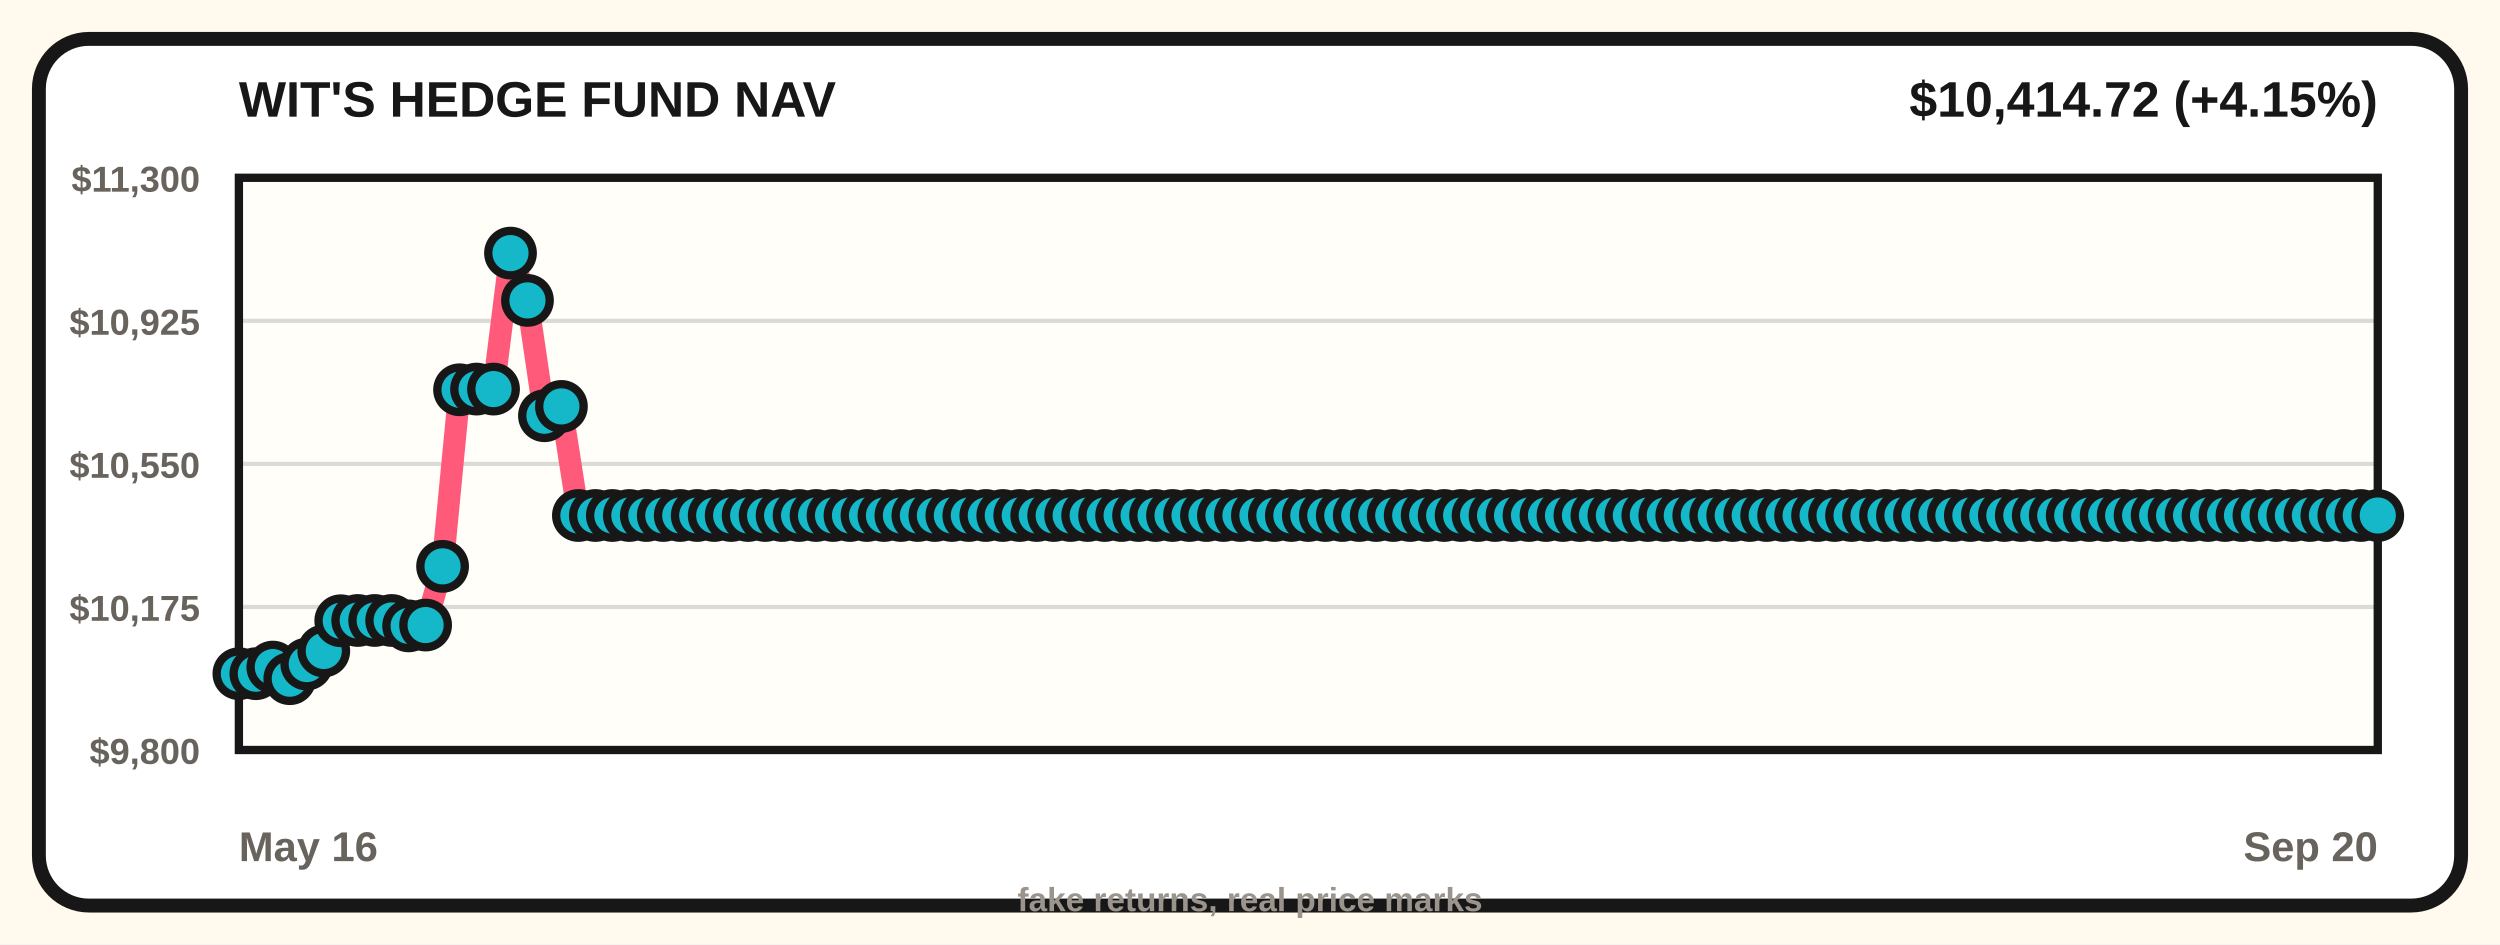
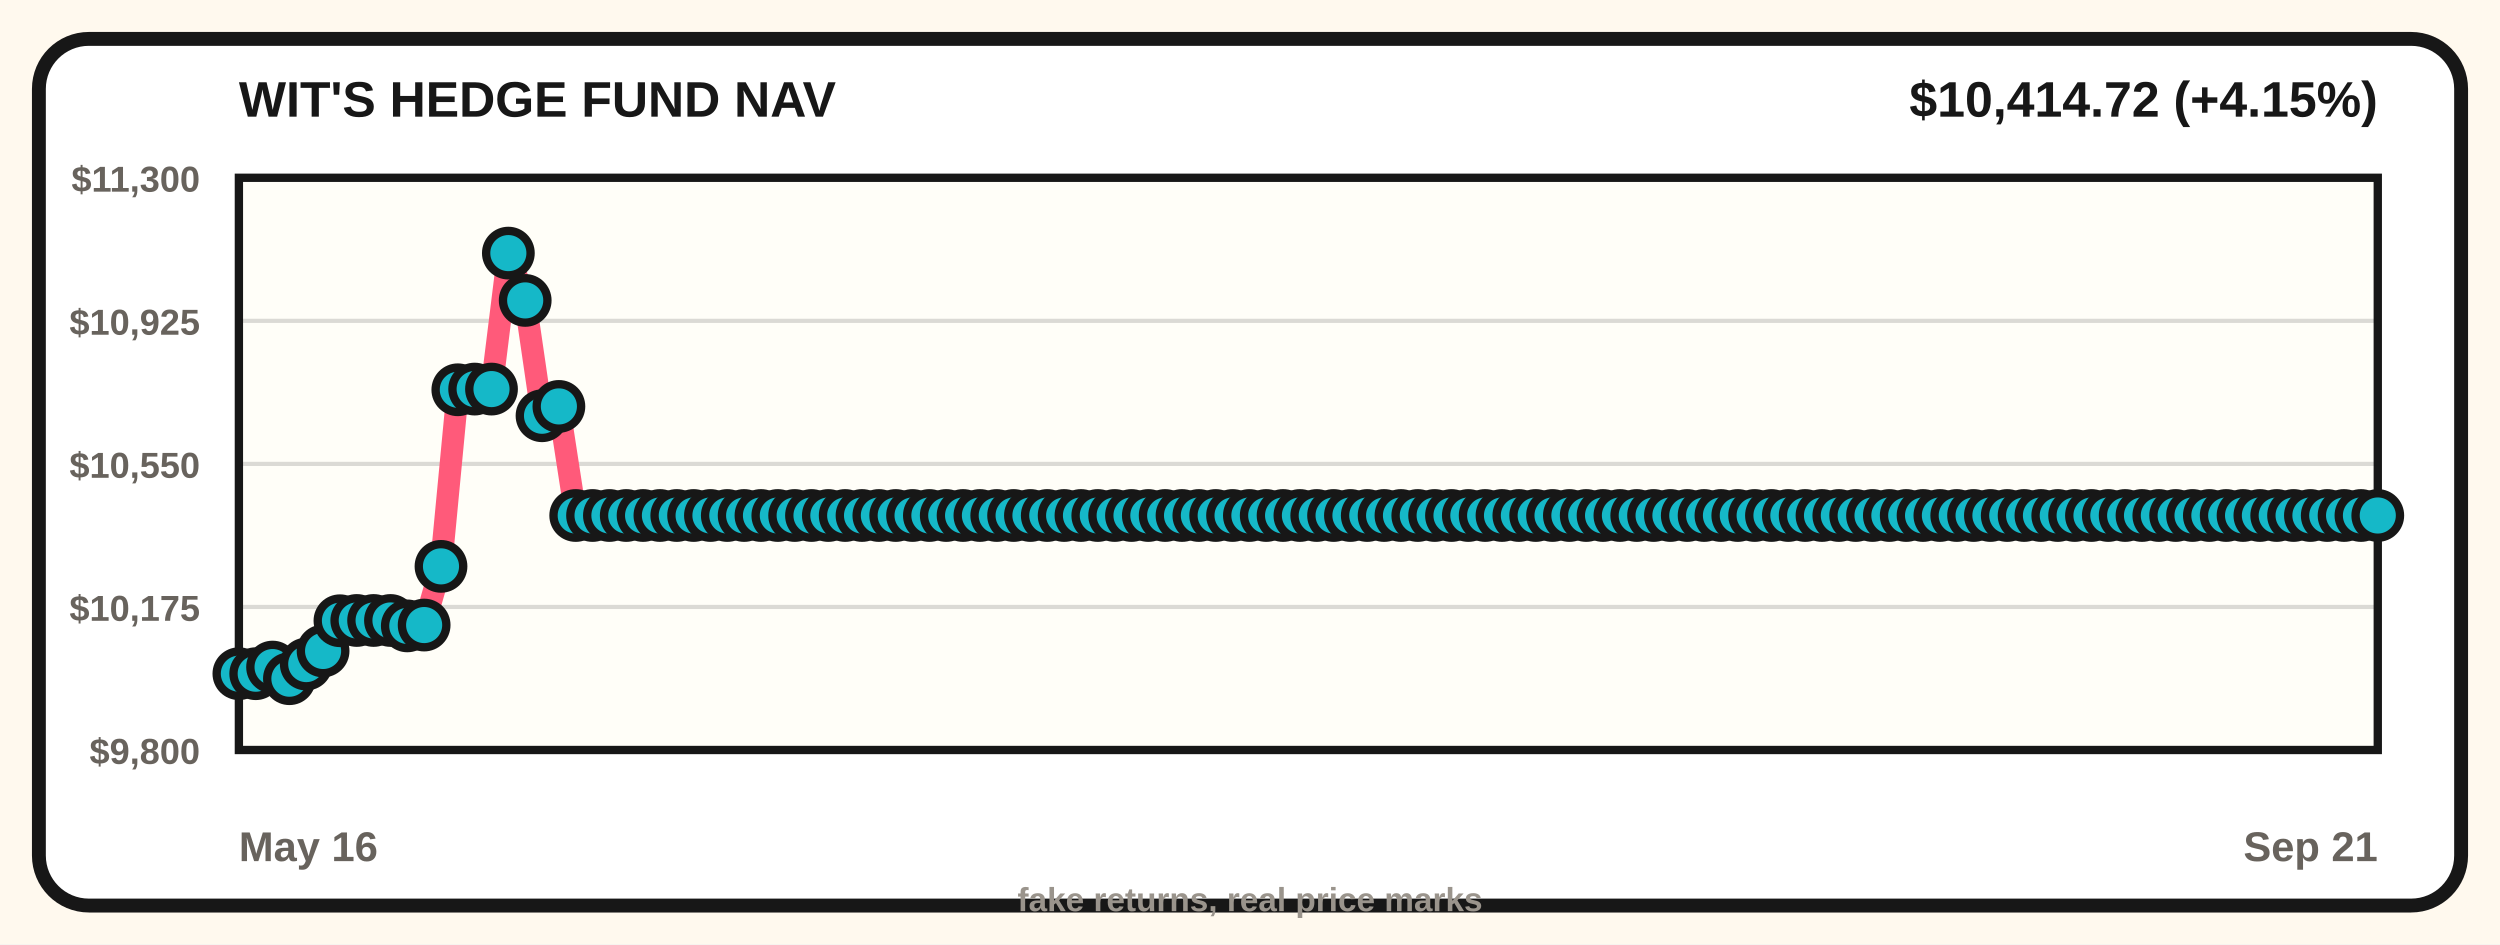
<svg xmlns="http://www.w3.org/2000/svg" width="900" height="340" viewBox="0 0 900 340" role="img" aria-label="Wit's Hedge Fund fake NAV chart">
  <rect width="900" height="340" fill="#fff9ee" />
  <rect x="14" y="14" width="872" height="312" rx="18" fill="#ffffff" stroke="#171717" stroke-width="5" />
  <rect x="86" y="64" width="770" height="206" fill="#fffef8" stroke="#171717" stroke-width="3" />
  <line x1="86" y1="270" x2="856" y2="270" stroke="#171717" stroke-width="1.5" opacity="0.16" />
  <text x="72" y="275" text-anchor="end" font-family="Arial, sans-serif" font-size="13" font-weight="800" fill="#68635d">$9,800</text>
  <line x1="86" y1="218.5" x2="856" y2="218.5" stroke="#171717" stroke-width="1.5" opacity="0.16" />
  <text x="72" y="223.5" text-anchor="end" font-family="Arial, sans-serif" font-size="13" font-weight="800" fill="#68635d">$10,175</text>
  <line x1="86" y1="167" x2="856" y2="167" stroke="#171717" stroke-width="1.5" opacity="0.16" />
  <text x="72" y="172" text-anchor="end" font-family="Arial, sans-serif" font-size="13" font-weight="800" fill="#68635d">$10,550</text>
  <line x1="86" y1="115.5" x2="856" y2="115.5" stroke="#171717" stroke-width="1.5" opacity="0.16" />
  <text x="72" y="120.5" text-anchor="end" font-family="Arial, sans-serif" font-size="13" font-weight="800" fill="#68635d">$10,925</text>
  <line x1="86" y1="64" x2="856" y2="64" stroke="#171717" stroke-width="1.5" opacity="0.16" />
  <text x="72" y="69" text-anchor="end" font-family="Arial, sans-serif" font-size="13" font-weight="800" fill="#68635d">$11,300</text>
-   <polyline points="86,242.53 92.11,242.53 98.22,240.15 104.33,244.33 110.44,239.07 116.56,234.35 122.67,223.47 128.78,223.37 134.89,223.37 141,223.37 147.11,225.32 153.22,225.02 159.33,203.89 165.44,140.32 171.56,140.07 177.67,140.07 183.78,91.12 189.89,108.15 196,149.67 202.11,146.31 208.22,185.58 214.33,185.58 220.44,185.58 226.56,185.58 232.67,185.58 238.78,185.58 244.89,185.58 251,185.58 257.11,185.58 263.22,185.58 269.33,185.58 275.44,185.58 281.56,185.58 287.67,185.58 293.78,185.58 299.89,185.58 306,185.58 312.11,185.58 318.22,185.58 324.33,185.58 330.44,185.58 336.56,185.58 342.67,185.58 348.78,185.58 354.89,185.58 361,185.58 367.11,185.58 373.22,185.58 379.33,185.58 385.44,185.58 391.56,185.58 397.67,185.58 403.78,185.58 409.89,185.58 416,185.58 422.11,185.58 428.22,185.58 434.33,185.58 440.44,185.58 446.56,185.58 452.67,185.58 458.78,185.58 464.89,185.58 471,185.58 477.11,185.58 483.22,185.58 489.33,185.58 495.44,185.58 501.56,185.58 507.67,185.58 513.78,185.58 519.89,185.58 526,185.58 532.11,185.58 538.22,185.58 544.33,185.58 550.44,185.58 556.56,185.58 562.67,185.58 568.78,185.58 574.89,185.58 581,185.58 587.11,185.58 593.22,185.58 599.33,185.58 605.44,185.58 611.56,185.58 617.67,185.58 623.78,185.58 629.89,185.58 636,185.58 642.11,185.58 648.22,185.58 654.33,185.58 660.44,185.58 666.56,185.58 672.67,185.58 678.78,185.58 684.89,185.58 691,185.58 697.11,185.58 703.22,185.58 709.33,185.58 715.44,185.58 721.56,185.58 727.67,185.58 733.78,185.58 739.89,185.58 746,185.58 752.11,185.58 758.22,185.58 764.33,185.58 770.44,185.58 776.56,185.58 782.67,185.58 788.78,185.58 794.89,185.58 801,185.58 807.11,185.58 813.22,185.58 819.33,185.58 825.44,185.58 831.56,185.58 837.67,185.58 843.78,185.58 849.89,185.58 856,185.58" fill="none" stroke="#ff5a7a" stroke-width="8" stroke-linecap="round" stroke-linejoin="round" />
+   <polyline points="86,242.53 92.06,242.53 98.13,240.15 104.19,244.33 110.25,239.07 116.31,234.35 122.38,223.47 128.44,223.37 134.5,223.37 140.57,223.37 146.63,225.32 152.69,225.02 158.76,203.89 164.82,140.32 170.88,140.07 176.94,140.07 183.01,91.12 189.07,108.15 195.13,149.67 201.2,146.31 207.26,185.58 213.32,185.58 219.39,185.58 225.45,185.58 231.51,185.58 237.57,185.58 243.64,185.58 249.7,185.58 255.76,185.58 261.83,185.58 267.89,185.58 273.95,185.58 280.02,185.58 286.08,185.58 292.14,185.58 298.2,185.58 304.27,185.58 310.33,185.58 316.39,185.58 322.46,185.58 328.52,185.58 334.58,185.58 340.65,185.58 346.71,185.58 352.77,185.58 358.83,185.58 364.9,185.58 370.96,185.58 377.02,185.58 383.09,185.58 389.15,185.58 395.21,185.58 401.28,185.58 407.34,185.58 413.4,185.58 419.46,185.58 425.53,185.58 431.59,185.58 437.65,185.58 443.72,185.58 449.78,185.58 455.84,185.58 461.91,185.58 467.97,185.58 474.03,185.58 480.09,185.58 486.16,185.58 492.22,185.58 498.28,185.58 504.35,185.58 510.41,185.58 516.47,185.58 522.54,185.58 528.6,185.58 534.66,185.58 540.72,185.58 546.79,185.58 552.85,185.58 558.91,185.58 564.98,185.58 571.04,185.58 577.1,185.58 583.17,185.58 589.23,185.58 595.29,185.58 601.35,185.58 607.42,185.58 613.48,185.58 619.54,185.58 625.61,185.58 631.67,185.58 637.73,185.58 643.8,185.58 649.86,185.58 655.92,185.58 661.98,185.58 668.05,185.58 674.11,185.58 680.17,185.58 686.24,185.58 692.3,185.58 698.36,185.58 704.43,185.58 710.49,185.58 716.55,185.58 722.61,185.58 728.68,185.58 734.74,185.58 740.8,185.58 746.87,185.58 752.93,185.58 758.99,185.58 765.06,185.58 771.12,185.58 777.18,185.58 783.24,185.58 789.31,185.58 795.37,185.58 801.43,185.58 807.5,185.58 813.56,185.58 819.62,185.58 825.69,185.58 831.75,185.58 837.81,185.58 843.87,185.58 849.94,185.58 856,185.58" fill="none" stroke="#ff5a7a" stroke-width="8" stroke-linecap="round" stroke-linejoin="round" />
  <circle cx="86" cy="242.53" r="8" fill="#15b8c8" stroke="#171717" stroke-width="3" />
-   <circle cx="92.11" cy="242.53" r="8" fill="#15b8c8" stroke="#171717" stroke-width="3" />
-   <circle cx="98.22" cy="240.15" r="8" fill="#15b8c8" stroke="#171717" stroke-width="3" />
-   <circle cx="104.33" cy="244.33" r="8" fill="#15b8c8" stroke="#171717" stroke-width="3" />
-   <circle cx="110.44" cy="239.07" r="8" fill="#15b8c8" stroke="#171717" stroke-width="3" />
-   <circle cx="116.56" cy="234.35" r="8" fill="#15b8c8" stroke="#171717" stroke-width="3" />
-   <circle cx="122.67" cy="223.47" r="8" fill="#15b8c8" stroke="#171717" stroke-width="3" />
-   <circle cx="128.78" cy="223.37" r="8" fill="#15b8c8" stroke="#171717" stroke-width="3" />
-   <circle cx="134.89" cy="223.37" r="8" fill="#15b8c8" stroke="#171717" stroke-width="3" />
-   <circle cx="141" cy="223.37" r="8" fill="#15b8c8" stroke="#171717" stroke-width="3" />
-   <circle cx="147.11" cy="225.32" r="8" fill="#15b8c8" stroke="#171717" stroke-width="3" />
-   <circle cx="153.22" cy="225.02" r="8" fill="#15b8c8" stroke="#171717" stroke-width="3" />
-   <circle cx="159.33" cy="203.89" r="8" fill="#15b8c8" stroke="#171717" stroke-width="3" />
-   <circle cx="165.44" cy="140.32" r="8" fill="#15b8c8" stroke="#171717" stroke-width="3" />
-   <circle cx="171.56" cy="140.07" r="8" fill="#15b8c8" stroke="#171717" stroke-width="3" />
-   <circle cx="177.67" cy="140.07" r="8" fill="#15b8c8" stroke="#171717" stroke-width="3" />
-   <circle cx="183.78" cy="91.12" r="8" fill="#15b8c8" stroke="#171717" stroke-width="3" />
-   <circle cx="189.89" cy="108.15" r="8" fill="#15b8c8" stroke="#171717" stroke-width="3" />
-   <circle cx="196" cy="149.67" r="8" fill="#15b8c8" stroke="#171717" stroke-width="3" />
-   <circle cx="202.11" cy="146.31" r="8" fill="#15b8c8" stroke="#171717" stroke-width="3" />
-   <circle cx="208.22" cy="185.58" r="8" fill="#15b8c8" stroke="#171717" stroke-width="3" />
-   <circle cx="214.33" cy="185.58" r="8" fill="#15b8c8" stroke="#171717" stroke-width="3" />
-   <circle cx="220.44" cy="185.58" r="8" fill="#15b8c8" stroke="#171717" stroke-width="3" />
-   <circle cx="226.56" cy="185.58" r="8" fill="#15b8c8" stroke="#171717" stroke-width="3" />
-   <circle cx="232.67" cy="185.58" r="8" fill="#15b8c8" stroke="#171717" stroke-width="3" />
-   <circle cx="238.78" cy="185.58" r="8" fill="#15b8c8" stroke="#171717" stroke-width="3" />
-   <circle cx="244.89" cy="185.58" r="8" fill="#15b8c8" stroke="#171717" stroke-width="3" />
-   <circle cx="251" cy="185.58" r="8" fill="#15b8c8" stroke="#171717" stroke-width="3" />
-   <circle cx="257.11" cy="185.58" r="8" fill="#15b8c8" stroke="#171717" stroke-width="3" />
-   <circle cx="263.22" cy="185.58" r="8" fill="#15b8c8" stroke="#171717" stroke-width="3" />
-   <circle cx="269.33" cy="185.58" r="8" fill="#15b8c8" stroke="#171717" stroke-width="3" />
-   <circle cx="275.44" cy="185.58" r="8" fill="#15b8c8" stroke="#171717" stroke-width="3" />
-   <circle cx="281.56" cy="185.58" r="8" fill="#15b8c8" stroke="#171717" stroke-width="3" />
-   <circle cx="287.67" cy="185.58" r="8" fill="#15b8c8" stroke="#171717" stroke-width="3" />
-   <circle cx="293.78" cy="185.58" r="8" fill="#15b8c8" stroke="#171717" stroke-width="3" />
-   <circle cx="299.89" cy="185.58" r="8" fill="#15b8c8" stroke="#171717" stroke-width="3" />
-   <circle cx="306" cy="185.58" r="8" fill="#15b8c8" stroke="#171717" stroke-width="3" />
-   <circle cx="312.11" cy="185.58" r="8" fill="#15b8c8" stroke="#171717" stroke-width="3" />
-   <circle cx="318.22" cy="185.58" r="8" fill="#15b8c8" stroke="#171717" stroke-width="3" />
-   <circle cx="324.33" cy="185.58" r="8" fill="#15b8c8" stroke="#171717" stroke-width="3" />
-   <circle cx="330.44" cy="185.58" r="8" fill="#15b8c8" stroke="#171717" stroke-width="3" />
-   <circle cx="336.56" cy="185.58" r="8" fill="#15b8c8" stroke="#171717" stroke-width="3" />
-   <circle cx="342.67" cy="185.58" r="8" fill="#15b8c8" stroke="#171717" stroke-width="3" />
-   <circle cx="348.78" cy="185.58" r="8" fill="#15b8c8" stroke="#171717" stroke-width="3" />
-   <circle cx="354.89" cy="185.58" r="8" fill="#15b8c8" stroke="#171717" stroke-width="3" />
-   <circle cx="361" cy="185.58" r="8" fill="#15b8c8" stroke="#171717" stroke-width="3" />
-   <circle cx="367.11" cy="185.58" r="8" fill="#15b8c8" stroke="#171717" stroke-width="3" />
-   <circle cx="373.22" cy="185.58" r="8" fill="#15b8c8" stroke="#171717" stroke-width="3" />
-   <circle cx="379.33" cy="185.58" r="8" fill="#15b8c8" stroke="#171717" stroke-width="3" />
-   <circle cx="385.44" cy="185.58" r="8" fill="#15b8c8" stroke="#171717" stroke-width="3" />
-   <circle cx="391.56" cy="185.58" r="8" fill="#15b8c8" stroke="#171717" stroke-width="3" />
-   <circle cx="397.67" cy="185.58" r="8" fill="#15b8c8" stroke="#171717" stroke-width="3" />
-   <circle cx="403.78" cy="185.58" r="8" fill="#15b8c8" stroke="#171717" stroke-width="3" />
-   <circle cx="409.89" cy="185.58" r="8" fill="#15b8c8" stroke="#171717" stroke-width="3" />
-   <circle cx="416" cy="185.58" r="8" fill="#15b8c8" stroke="#171717" stroke-width="3" />
-   <circle cx="422.11" cy="185.58" r="8" fill="#15b8c8" stroke="#171717" stroke-width="3" />
-   <circle cx="428.22" cy="185.58" r="8" fill="#15b8c8" stroke="#171717" stroke-width="3" />
-   <circle cx="434.33" cy="185.58" r="8" fill="#15b8c8" stroke="#171717" stroke-width="3" />
-   <circle cx="440.44" cy="185.58" r="8" fill="#15b8c8" stroke="#171717" stroke-width="3" />
-   <circle cx="446.56" cy="185.58" r="8" fill="#15b8c8" stroke="#171717" stroke-width="3" />
-   <circle cx="452.67" cy="185.58" r="8" fill="#15b8c8" stroke="#171717" stroke-width="3" />
-   <circle cx="458.78" cy="185.58" r="8" fill="#15b8c8" stroke="#171717" stroke-width="3" />
-   <circle cx="464.89" cy="185.58" r="8" fill="#15b8c8" stroke="#171717" stroke-width="3" />
-   <circle cx="471" cy="185.58" r="8" fill="#15b8c8" stroke="#171717" stroke-width="3" />
-   <circle cx="477.11" cy="185.58" r="8" fill="#15b8c8" stroke="#171717" stroke-width="3" />
-   <circle cx="483.22" cy="185.58" r="8" fill="#15b8c8" stroke="#171717" stroke-width="3" />
-   <circle cx="489.33" cy="185.58" r="8" fill="#15b8c8" stroke="#171717" stroke-width="3" />
-   <circle cx="495.44" cy="185.58" r="8" fill="#15b8c8" stroke="#171717" stroke-width="3" />
-   <circle cx="501.56" cy="185.58" r="8" fill="#15b8c8" stroke="#171717" stroke-width="3" />
-   <circle cx="507.67" cy="185.58" r="8" fill="#15b8c8" stroke="#171717" stroke-width="3" />
-   <circle cx="513.78" cy="185.58" r="8" fill="#15b8c8" stroke="#171717" stroke-width="3" />
-   <circle cx="519.89" cy="185.58" r="8" fill="#15b8c8" stroke="#171717" stroke-width="3" />
-   <circle cx="526" cy="185.58" r="8" fill="#15b8c8" stroke="#171717" stroke-width="3" />
-   <circle cx="532.11" cy="185.58" r="8" fill="#15b8c8" stroke="#171717" stroke-width="3" />
-   <circle cx="538.22" cy="185.58" r="8" fill="#15b8c8" stroke="#171717" stroke-width="3" />
-   <circle cx="544.33" cy="185.58" r="8" fill="#15b8c8" stroke="#171717" stroke-width="3" />
-   <circle cx="550.44" cy="185.58" r="8" fill="#15b8c8" stroke="#171717" stroke-width="3" />
-   <circle cx="556.56" cy="185.58" r="8" fill="#15b8c8" stroke="#171717" stroke-width="3" />
-   <circle cx="562.67" cy="185.58" r="8" fill="#15b8c8" stroke="#171717" stroke-width="3" />
-   <circle cx="568.78" cy="185.58" r="8" fill="#15b8c8" stroke="#171717" stroke-width="3" />
-   <circle cx="574.89" cy="185.58" r="8" fill="#15b8c8" stroke="#171717" stroke-width="3" />
-   <circle cx="581" cy="185.58" r="8" fill="#15b8c8" stroke="#171717" stroke-width="3" />
-   <circle cx="587.11" cy="185.58" r="8" fill="#15b8c8" stroke="#171717" stroke-width="3" />
-   <circle cx="593.22" cy="185.58" r="8" fill="#15b8c8" stroke="#171717" stroke-width="3" />
-   <circle cx="599.33" cy="185.58" r="8" fill="#15b8c8" stroke="#171717" stroke-width="3" />
-   <circle cx="605.44" cy="185.58" r="8" fill="#15b8c8" stroke="#171717" stroke-width="3" />
-   <circle cx="611.56" cy="185.58" r="8" fill="#15b8c8" stroke="#171717" stroke-width="3" />
-   <circle cx="617.67" cy="185.58" r="8" fill="#15b8c8" stroke="#171717" stroke-width="3" />
-   <circle cx="623.78" cy="185.58" r="8" fill="#15b8c8" stroke="#171717" stroke-width="3" />
-   <circle cx="629.89" cy="185.58" r="8" fill="#15b8c8" stroke="#171717" stroke-width="3" />
-   <circle cx="636" cy="185.58" r="8" fill="#15b8c8" stroke="#171717" stroke-width="3" />
-   <circle cx="642.11" cy="185.58" r="8" fill="#15b8c8" stroke="#171717" stroke-width="3" />
-   <circle cx="648.22" cy="185.58" r="8" fill="#15b8c8" stroke="#171717" stroke-width="3" />
-   <circle cx="654.33" cy="185.58" r="8" fill="#15b8c8" stroke="#171717" stroke-width="3" />
-   <circle cx="660.44" cy="185.58" r="8" fill="#15b8c8" stroke="#171717" stroke-width="3" />
-   <circle cx="666.56" cy="185.58" r="8" fill="#15b8c8" stroke="#171717" stroke-width="3" />
-   <circle cx="672.67" cy="185.58" r="8" fill="#15b8c8" stroke="#171717" stroke-width="3" />
-   <circle cx="678.78" cy="185.58" r="8" fill="#15b8c8" stroke="#171717" stroke-width="3" />
-   <circle cx="684.89" cy="185.58" r="8" fill="#15b8c8" stroke="#171717" stroke-width="3" />
-   <circle cx="691" cy="185.58" r="8" fill="#15b8c8" stroke="#171717" stroke-width="3" />
-   <circle cx="697.11" cy="185.58" r="8" fill="#15b8c8" stroke="#171717" stroke-width="3" />
-   <circle cx="703.22" cy="185.58" r="8" fill="#15b8c8" stroke="#171717" stroke-width="3" />
-   <circle cx="709.33" cy="185.58" r="8" fill="#15b8c8" stroke="#171717" stroke-width="3" />
-   <circle cx="715.44" cy="185.58" r="8" fill="#15b8c8" stroke="#171717" stroke-width="3" />
-   <circle cx="721.56" cy="185.58" r="8" fill="#15b8c8" stroke="#171717" stroke-width="3" />
-   <circle cx="727.67" cy="185.58" r="8" fill="#15b8c8" stroke="#171717" stroke-width="3" />
-   <circle cx="733.78" cy="185.58" r="8" fill="#15b8c8" stroke="#171717" stroke-width="3" />
-   <circle cx="739.89" cy="185.58" r="8" fill="#15b8c8" stroke="#171717" stroke-width="3" />
-   <circle cx="746" cy="185.58" r="8" fill="#15b8c8" stroke="#171717" stroke-width="3" />
-   <circle cx="752.11" cy="185.58" r="8" fill="#15b8c8" stroke="#171717" stroke-width="3" />
-   <circle cx="758.22" cy="185.58" r="8" fill="#15b8c8" stroke="#171717" stroke-width="3" />
-   <circle cx="764.33" cy="185.58" r="8" fill="#15b8c8" stroke="#171717" stroke-width="3" />
-   <circle cx="770.44" cy="185.58" r="8" fill="#15b8c8" stroke="#171717" stroke-width="3" />
-   <circle cx="776.56" cy="185.58" r="8" fill="#15b8c8" stroke="#171717" stroke-width="3" />
-   <circle cx="782.67" cy="185.58" r="8" fill="#15b8c8" stroke="#171717" stroke-width="3" />
-   <circle cx="788.78" cy="185.58" r="8" fill="#15b8c8" stroke="#171717" stroke-width="3" />
-   <circle cx="794.89" cy="185.58" r="8" fill="#15b8c8" stroke="#171717" stroke-width="3" />
-   <circle cx="801" cy="185.58" r="8" fill="#15b8c8" stroke="#171717" stroke-width="3" />
-   <circle cx="807.11" cy="185.58" r="8" fill="#15b8c8" stroke="#171717" stroke-width="3" />
-   <circle cx="813.22" cy="185.58" r="8" fill="#15b8c8" stroke="#171717" stroke-width="3" />
-   <circle cx="819.33" cy="185.58" r="8" fill="#15b8c8" stroke="#171717" stroke-width="3" />
-   <circle cx="825.44" cy="185.58" r="8" fill="#15b8c8" stroke="#171717" stroke-width="3" />
-   <circle cx="831.56" cy="185.58" r="8" fill="#15b8c8" stroke="#171717" stroke-width="3" />
-   <circle cx="837.67" cy="185.58" r="8" fill="#15b8c8" stroke="#171717" stroke-width="3" />
-   <circle cx="843.78" cy="185.58" r="8" fill="#15b8c8" stroke="#171717" stroke-width="3" />
-   <circle cx="849.89" cy="185.58" r="8" fill="#15b8c8" stroke="#171717" stroke-width="3" />
+   <circle cx="92.06" cy="242.53" r="8" fill="#15b8c8" stroke="#171717" stroke-width="3" />
+   <circle cx="98.13" cy="240.15" r="8" fill="#15b8c8" stroke="#171717" stroke-width="3" />
+   <circle cx="104.19" cy="244.33" r="8" fill="#15b8c8" stroke="#171717" stroke-width="3" />
+   <circle cx="110.25" cy="239.07" r="8" fill="#15b8c8" stroke="#171717" stroke-width="3" />
+   <circle cx="116.31" cy="234.35" r="8" fill="#15b8c8" stroke="#171717" stroke-width="3" />
+   <circle cx="122.38" cy="223.47" r="8" fill="#15b8c8" stroke="#171717" stroke-width="3" />
+   <circle cx="128.44" cy="223.37" r="8" fill="#15b8c8" stroke="#171717" stroke-width="3" />
+   <circle cx="134.5" cy="223.37" r="8" fill="#15b8c8" stroke="#171717" stroke-width="3" />
+   <circle cx="140.57" cy="223.37" r="8" fill="#15b8c8" stroke="#171717" stroke-width="3" />
+   <circle cx="146.63" cy="225.32" r="8" fill="#15b8c8" stroke="#171717" stroke-width="3" />
+   <circle cx="152.69" cy="225.02" r="8" fill="#15b8c8" stroke="#171717" stroke-width="3" />
+   <circle cx="158.76" cy="203.89" r="8" fill="#15b8c8" stroke="#171717" stroke-width="3" />
+   <circle cx="164.82" cy="140.32" r="8" fill="#15b8c8" stroke="#171717" stroke-width="3" />
+   <circle cx="170.88" cy="140.07" r="8" fill="#15b8c8" stroke="#171717" stroke-width="3" />
+   <circle cx="176.94" cy="140.07" r="8" fill="#15b8c8" stroke="#171717" stroke-width="3" />
+   <circle cx="183.01" cy="91.12" r="8" fill="#15b8c8" stroke="#171717" stroke-width="3" />
+   <circle cx="189.07" cy="108.15" r="8" fill="#15b8c8" stroke="#171717" stroke-width="3" />
+   <circle cx="195.13" cy="149.67" r="8" fill="#15b8c8" stroke="#171717" stroke-width="3" />
+   <circle cx="201.2" cy="146.31" r="8" fill="#15b8c8" stroke="#171717" stroke-width="3" />
+   <circle cx="207.26" cy="185.58" r="8" fill="#15b8c8" stroke="#171717" stroke-width="3" />
+   <circle cx="213.32" cy="185.58" r="8" fill="#15b8c8" stroke="#171717" stroke-width="3" />
+   <circle cx="219.39" cy="185.58" r="8" fill="#15b8c8" stroke="#171717" stroke-width="3" />
+   <circle cx="225.45" cy="185.58" r="8" fill="#15b8c8" stroke="#171717" stroke-width="3" />
+   <circle cx="231.51" cy="185.58" r="8" fill="#15b8c8" stroke="#171717" stroke-width="3" />
+   <circle cx="237.57" cy="185.58" r="8" fill="#15b8c8" stroke="#171717" stroke-width="3" />
+   <circle cx="243.64" cy="185.58" r="8" fill="#15b8c8" stroke="#171717" stroke-width="3" />
+   <circle cx="249.7" cy="185.58" r="8" fill="#15b8c8" stroke="#171717" stroke-width="3" />
+   <circle cx="255.76" cy="185.58" r="8" fill="#15b8c8" stroke="#171717" stroke-width="3" />
+   <circle cx="261.83" cy="185.58" r="8" fill="#15b8c8" stroke="#171717" stroke-width="3" />
+   <circle cx="267.89" cy="185.58" r="8" fill="#15b8c8" stroke="#171717" stroke-width="3" />
+   <circle cx="273.95" cy="185.58" r="8" fill="#15b8c8" stroke="#171717" stroke-width="3" />
+   <circle cx="280.02" cy="185.58" r="8" fill="#15b8c8" stroke="#171717" stroke-width="3" />
+   <circle cx="286.08" cy="185.58" r="8" fill="#15b8c8" stroke="#171717" stroke-width="3" />
+   <circle cx="292.14" cy="185.58" r="8" fill="#15b8c8" stroke="#171717" stroke-width="3" />
+   <circle cx="298.2" cy="185.58" r="8" fill="#15b8c8" stroke="#171717" stroke-width="3" />
+   <circle cx="304.27" cy="185.58" r="8" fill="#15b8c8" stroke="#171717" stroke-width="3" />
+   <circle cx="310.33" cy="185.58" r="8" fill="#15b8c8" stroke="#171717" stroke-width="3" />
+   <circle cx="316.39" cy="185.58" r="8" fill="#15b8c8" stroke="#171717" stroke-width="3" />
+   <circle cx="322.46" cy="185.58" r="8" fill="#15b8c8" stroke="#171717" stroke-width="3" />
+   <circle cx="328.52" cy="185.58" r="8" fill="#15b8c8" stroke="#171717" stroke-width="3" />
+   <circle cx="334.58" cy="185.58" r="8" fill="#15b8c8" stroke="#171717" stroke-width="3" />
+   <circle cx="340.65" cy="185.58" r="8" fill="#15b8c8" stroke="#171717" stroke-width="3" />
+   <circle cx="346.71" cy="185.58" r="8" fill="#15b8c8" stroke="#171717" stroke-width="3" />
+   <circle cx="352.77" cy="185.58" r="8" fill="#15b8c8" stroke="#171717" stroke-width="3" />
+   <circle cx="358.83" cy="185.58" r="8" fill="#15b8c8" stroke="#171717" stroke-width="3" />
+   <circle cx="364.9" cy="185.58" r="8" fill="#15b8c8" stroke="#171717" stroke-width="3" />
+   <circle cx="370.96" cy="185.58" r="8" fill="#15b8c8" stroke="#171717" stroke-width="3" />
+   <circle cx="377.02" cy="185.58" r="8" fill="#15b8c8" stroke="#171717" stroke-width="3" />
+   <circle cx="383.09" cy="185.58" r="8" fill="#15b8c8" stroke="#171717" stroke-width="3" />
+   <circle cx="389.15" cy="185.58" r="8" fill="#15b8c8" stroke="#171717" stroke-width="3" />
+   <circle cx="395.21" cy="185.58" r="8" fill="#15b8c8" stroke="#171717" stroke-width="3" />
+   <circle cx="401.28" cy="185.58" r="8" fill="#15b8c8" stroke="#171717" stroke-width="3" />
+   <circle cx="407.34" cy="185.58" r="8" fill="#15b8c8" stroke="#171717" stroke-width="3" />
+   <circle cx="413.4" cy="185.58" r="8" fill="#15b8c8" stroke="#171717" stroke-width="3" />
+   <circle cx="419.46" cy="185.58" r="8" fill="#15b8c8" stroke="#171717" stroke-width="3" />
+   <circle cx="425.53" cy="185.58" r="8" fill="#15b8c8" stroke="#171717" stroke-width="3" />
+   <circle cx="431.59" cy="185.58" r="8" fill="#15b8c8" stroke="#171717" stroke-width="3" />
+   <circle cx="437.65" cy="185.58" r="8" fill="#15b8c8" stroke="#171717" stroke-width="3" />
+   <circle cx="443.72" cy="185.58" r="8" fill="#15b8c8" stroke="#171717" stroke-width="3" />
+   <circle cx="449.78" cy="185.58" r="8" fill="#15b8c8" stroke="#171717" stroke-width="3" />
+   <circle cx="455.84" cy="185.58" r="8" fill="#15b8c8" stroke="#171717" stroke-width="3" />
+   <circle cx="461.91" cy="185.58" r="8" fill="#15b8c8" stroke="#171717" stroke-width="3" />
+   <circle cx="467.97" cy="185.58" r="8" fill="#15b8c8" stroke="#171717" stroke-width="3" />
+   <circle cx="474.03" cy="185.58" r="8" fill="#15b8c8" stroke="#171717" stroke-width="3" />
+   <circle cx="480.09" cy="185.58" r="8" fill="#15b8c8" stroke="#171717" stroke-width="3" />
+   <circle cx="486.16" cy="185.58" r="8" fill="#15b8c8" stroke="#171717" stroke-width="3" />
+   <circle cx="492.22" cy="185.58" r="8" fill="#15b8c8" stroke="#171717" stroke-width="3" />
+   <circle cx="498.28" cy="185.58" r="8" fill="#15b8c8" stroke="#171717" stroke-width="3" />
+   <circle cx="504.35" cy="185.58" r="8" fill="#15b8c8" stroke="#171717" stroke-width="3" />
+   <circle cx="510.41" cy="185.58" r="8" fill="#15b8c8" stroke="#171717" stroke-width="3" />
+   <circle cx="516.47" cy="185.58" r="8" fill="#15b8c8" stroke="#171717" stroke-width="3" />
+   <circle cx="522.54" cy="185.58" r="8" fill="#15b8c8" stroke="#171717" stroke-width="3" />
+   <circle cx="528.6" cy="185.58" r="8" fill="#15b8c8" stroke="#171717" stroke-width="3" />
+   <circle cx="534.66" cy="185.58" r="8" fill="#15b8c8" stroke="#171717" stroke-width="3" />
+   <circle cx="540.72" cy="185.58" r="8" fill="#15b8c8" stroke="#171717" stroke-width="3" />
+   <circle cx="546.79" cy="185.58" r="8" fill="#15b8c8" stroke="#171717" stroke-width="3" />
+   <circle cx="552.85" cy="185.58" r="8" fill="#15b8c8" stroke="#171717" stroke-width="3" />
+   <circle cx="558.91" cy="185.58" r="8" fill="#15b8c8" stroke="#171717" stroke-width="3" />
+   <circle cx="564.98" cy="185.58" r="8" fill="#15b8c8" stroke="#171717" stroke-width="3" />
+   <circle cx="571.04" cy="185.58" r="8" fill="#15b8c8" stroke="#171717" stroke-width="3" />
+   <circle cx="577.1" cy="185.58" r="8" fill="#15b8c8" stroke="#171717" stroke-width="3" />
+   <circle cx="583.17" cy="185.58" r="8" fill="#15b8c8" stroke="#171717" stroke-width="3" />
+   <circle cx="589.23" cy="185.58" r="8" fill="#15b8c8" stroke="#171717" stroke-width="3" />
+   <circle cx="595.29" cy="185.58" r="8" fill="#15b8c8" stroke="#171717" stroke-width="3" />
+   <circle cx="601.35" cy="185.58" r="8" fill="#15b8c8" stroke="#171717" stroke-width="3" />
+   <circle cx="607.42" cy="185.58" r="8" fill="#15b8c8" stroke="#171717" stroke-width="3" />
+   <circle cx="613.48" cy="185.58" r="8" fill="#15b8c8" stroke="#171717" stroke-width="3" />
+   <circle cx="619.54" cy="185.58" r="8" fill="#15b8c8" stroke="#171717" stroke-width="3" />
+   <circle cx="625.61" cy="185.58" r="8" fill="#15b8c8" stroke="#171717" stroke-width="3" />
+   <circle cx="631.67" cy="185.58" r="8" fill="#15b8c8" stroke="#171717" stroke-width="3" />
+   <circle cx="637.73" cy="185.58" r="8" fill="#15b8c8" stroke="#171717" stroke-width="3" />
+   <circle cx="643.8" cy="185.58" r="8" fill="#15b8c8" stroke="#171717" stroke-width="3" />
+   <circle cx="649.86" cy="185.58" r="8" fill="#15b8c8" stroke="#171717" stroke-width="3" />
+   <circle cx="655.92" cy="185.58" r="8" fill="#15b8c8" stroke="#171717" stroke-width="3" />
+   <circle cx="661.98" cy="185.58" r="8" fill="#15b8c8" stroke="#171717" stroke-width="3" />
+   <circle cx="668.05" cy="185.58" r="8" fill="#15b8c8" stroke="#171717" stroke-width="3" />
+   <circle cx="674.11" cy="185.58" r="8" fill="#15b8c8" stroke="#171717" stroke-width="3" />
+   <circle cx="680.17" cy="185.58" r="8" fill="#15b8c8" stroke="#171717" stroke-width="3" />
+   <circle cx="686.24" cy="185.58" r="8" fill="#15b8c8" stroke="#171717" stroke-width="3" />
+   <circle cx="692.3" cy="185.58" r="8" fill="#15b8c8" stroke="#171717" stroke-width="3" />
+   <circle cx="698.36" cy="185.58" r="8" fill="#15b8c8" stroke="#171717" stroke-width="3" />
+   <circle cx="704.43" cy="185.58" r="8" fill="#15b8c8" stroke="#171717" stroke-width="3" />
+   <circle cx="710.49" cy="185.58" r="8" fill="#15b8c8" stroke="#171717" stroke-width="3" />
+   <circle cx="716.55" cy="185.58" r="8" fill="#15b8c8" stroke="#171717" stroke-width="3" />
+   <circle cx="722.61" cy="185.58" r="8" fill="#15b8c8" stroke="#171717" stroke-width="3" />
+   <circle cx="728.68" cy="185.58" r="8" fill="#15b8c8" stroke="#171717" stroke-width="3" />
+   <circle cx="734.74" cy="185.58" r="8" fill="#15b8c8" stroke="#171717" stroke-width="3" />
+   <circle cx="740.8" cy="185.58" r="8" fill="#15b8c8" stroke="#171717" stroke-width="3" />
+   <circle cx="746.87" cy="185.58" r="8" fill="#15b8c8" stroke="#171717" stroke-width="3" />
+   <circle cx="752.93" cy="185.58" r="8" fill="#15b8c8" stroke="#171717" stroke-width="3" />
+   <circle cx="758.99" cy="185.58" r="8" fill="#15b8c8" stroke="#171717" stroke-width="3" />
+   <circle cx="765.06" cy="185.58" r="8" fill="#15b8c8" stroke="#171717" stroke-width="3" />
+   <circle cx="771.12" cy="185.58" r="8" fill="#15b8c8" stroke="#171717" stroke-width="3" />
+   <circle cx="777.18" cy="185.58" r="8" fill="#15b8c8" stroke="#171717" stroke-width="3" />
+   <circle cx="783.24" cy="185.58" r="8" fill="#15b8c8" stroke="#171717" stroke-width="3" />
+   <circle cx="789.31" cy="185.58" r="8" fill="#15b8c8" stroke="#171717" stroke-width="3" />
+   <circle cx="795.37" cy="185.58" r="8" fill="#15b8c8" stroke="#171717" stroke-width="3" />
+   <circle cx="801.43" cy="185.58" r="8" fill="#15b8c8" stroke="#171717" stroke-width="3" />
+   <circle cx="807.5" cy="185.58" r="8" fill="#15b8c8" stroke="#171717" stroke-width="3" />
+   <circle cx="813.56" cy="185.58" r="8" fill="#15b8c8" stroke="#171717" stroke-width="3" />
+   <circle cx="819.62" cy="185.58" r="8" fill="#15b8c8" stroke="#171717" stroke-width="3" />
+   <circle cx="825.69" cy="185.58" r="8" fill="#15b8c8" stroke="#171717" stroke-width="3" />
+   <circle cx="831.75" cy="185.58" r="8" fill="#15b8c8" stroke="#171717" stroke-width="3" />
+   <circle cx="837.81" cy="185.58" r="8" fill="#15b8c8" stroke="#171717" stroke-width="3" />
+   <circle cx="843.87" cy="185.58" r="8" fill="#15b8c8" stroke="#171717" stroke-width="3" />
+   <circle cx="849.94" cy="185.58" r="8" fill="#15b8c8" stroke="#171717" stroke-width="3" />
  <circle cx="856" cy="185.58" r="8" fill="#15b8c8" stroke="#171717" stroke-width="3" />
  <text x="86" y="42" font-family="Arial, sans-serif" font-size="18" font-weight="900" fill="#171717">WIT'S HEDGE FUND NAV</text>
  <text x="856" y="42" text-anchor="end" font-family="Arial, sans-serif" font-size="18" font-weight="900" fill="#171717">$10,414.72 (+4.15%)</text>
  <text x="86" y="310" text-anchor="start" font-family="Arial, sans-serif" font-size="15" font-weight="900" fill="#68635d">May 16</text>
-   <text x="856" y="310" text-anchor="end" font-family="Arial, sans-serif" font-size="15" font-weight="900" fill="#68635d">Sep 20</text>
+   <text x="856" y="310" text-anchor="end" font-family="Arial, sans-serif" font-size="15" font-weight="900" fill="#68635d">Sep 21</text>
  <text x="450" y="328" text-anchor="middle" font-family="Arial, sans-serif" font-size="12" font-weight="800" fill="#9a948c">fake returns, real price marks</text>
</svg>
